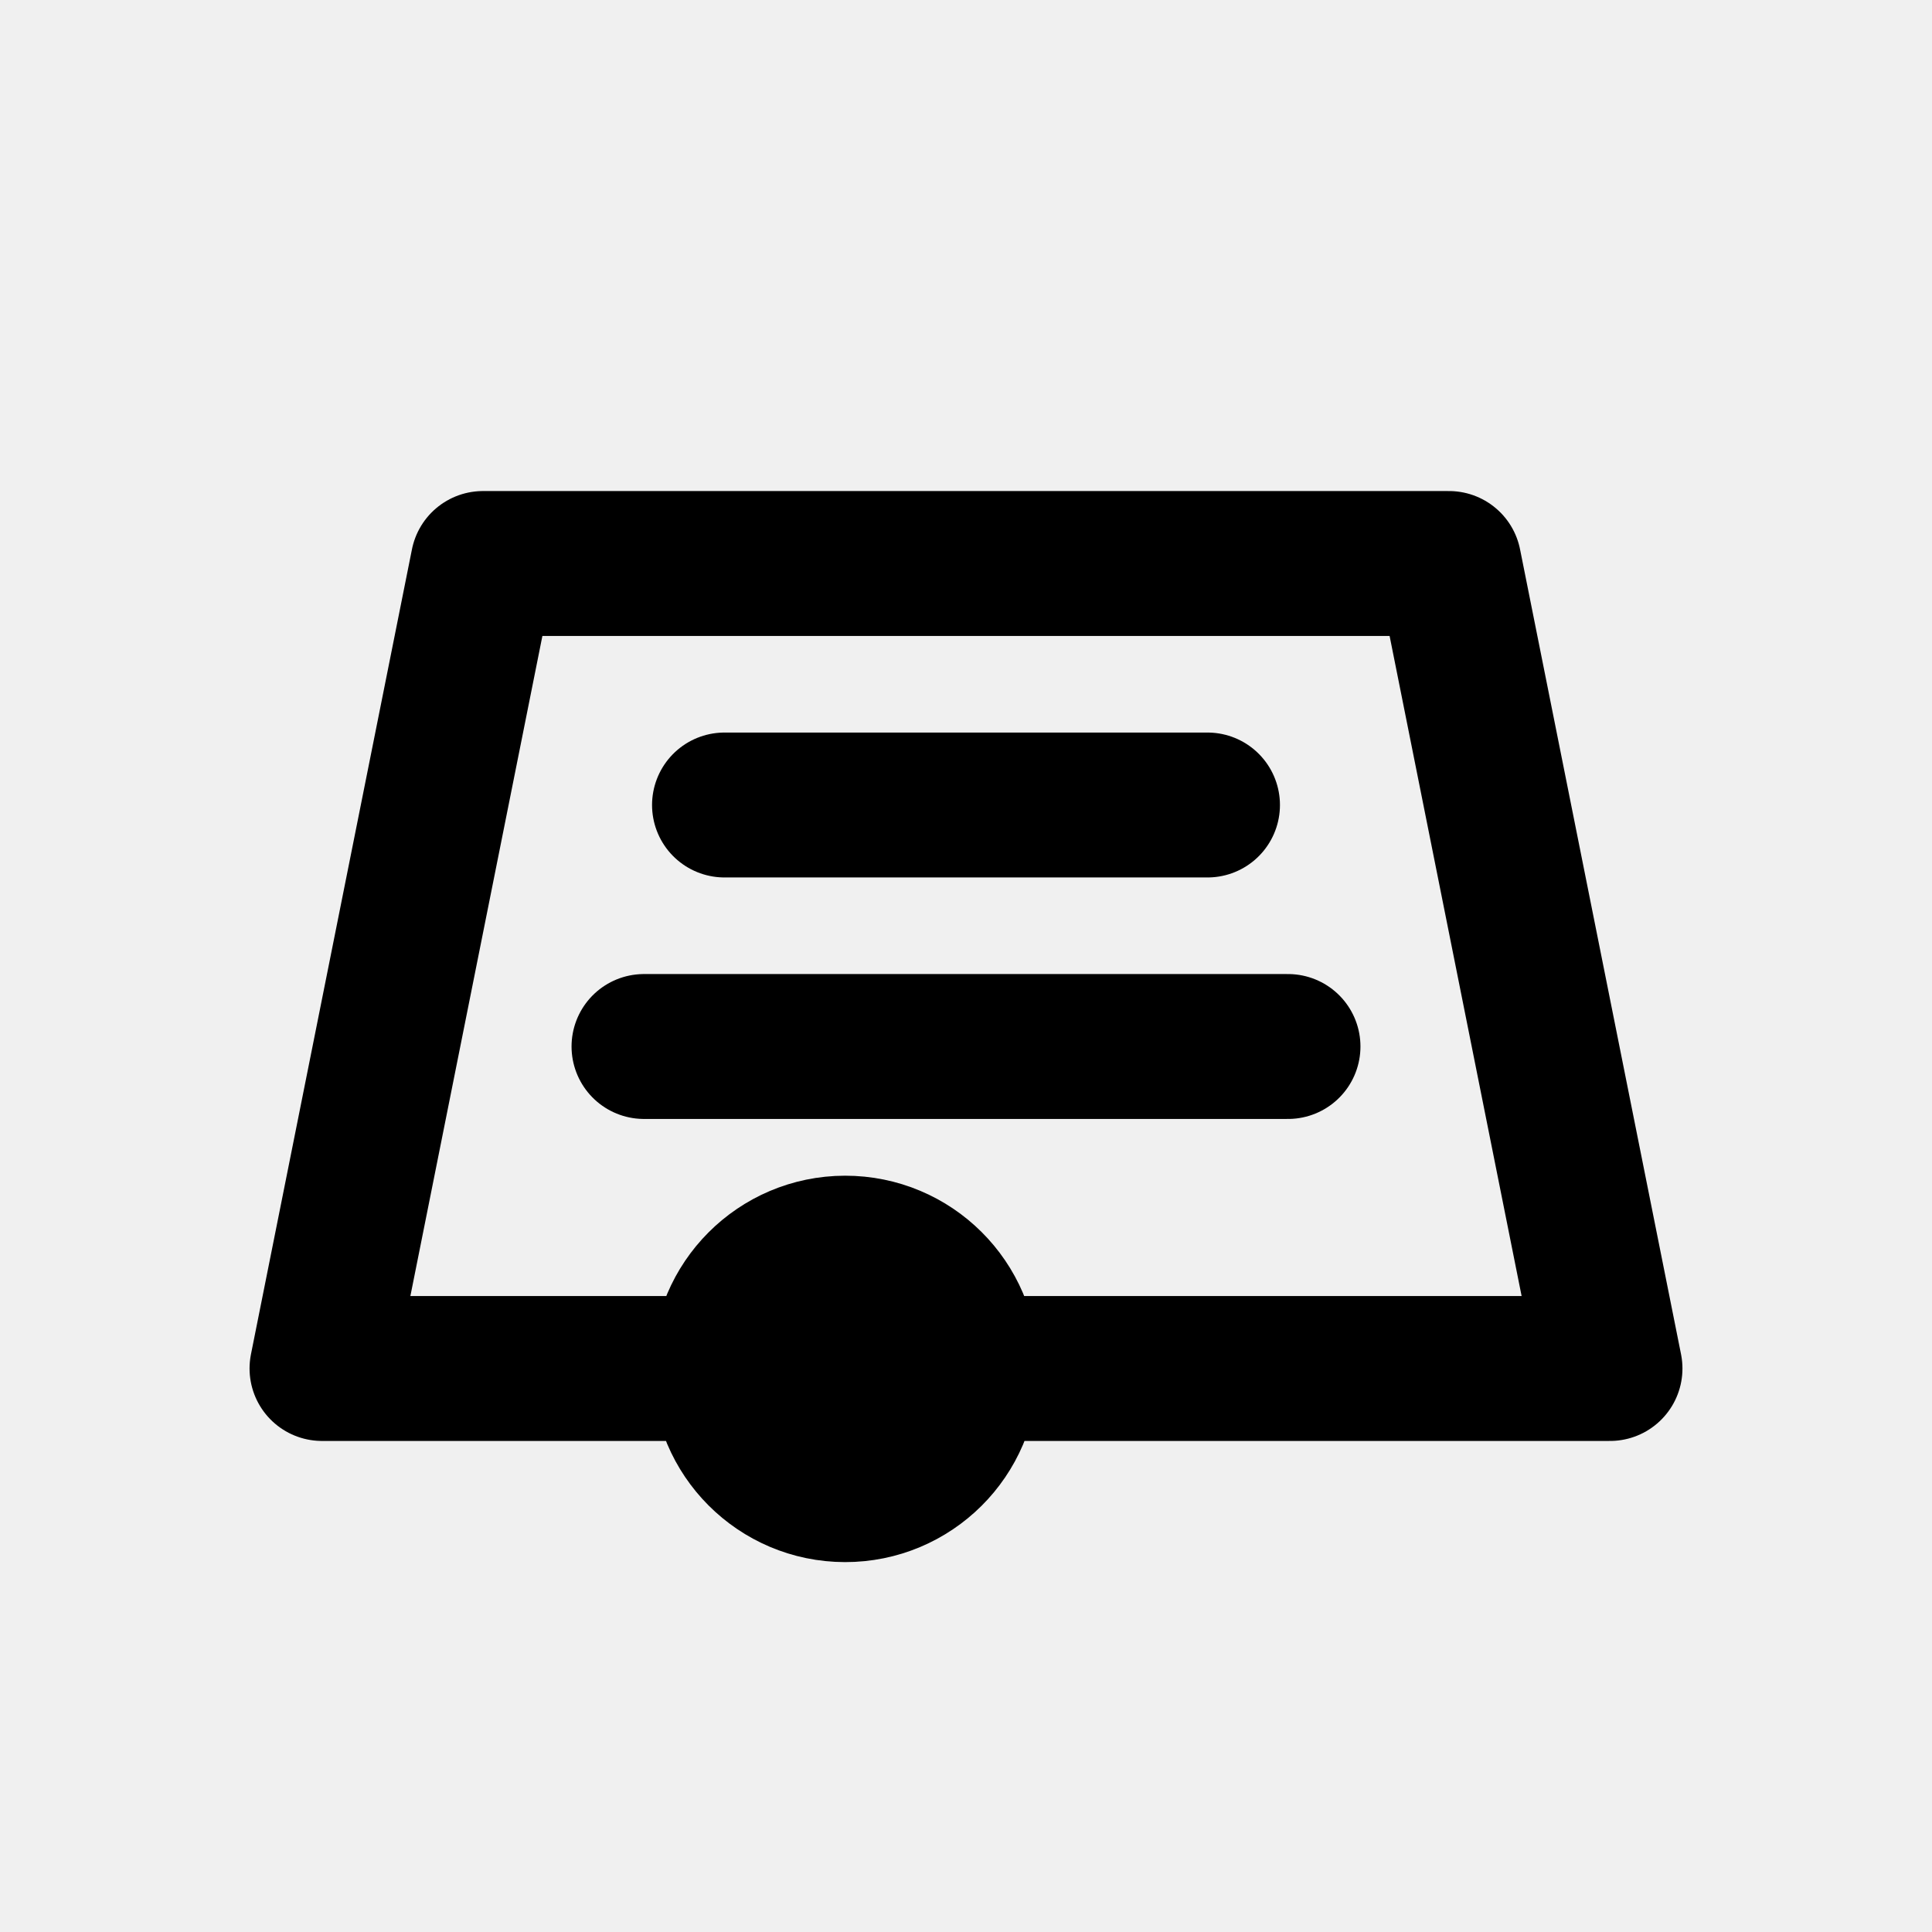
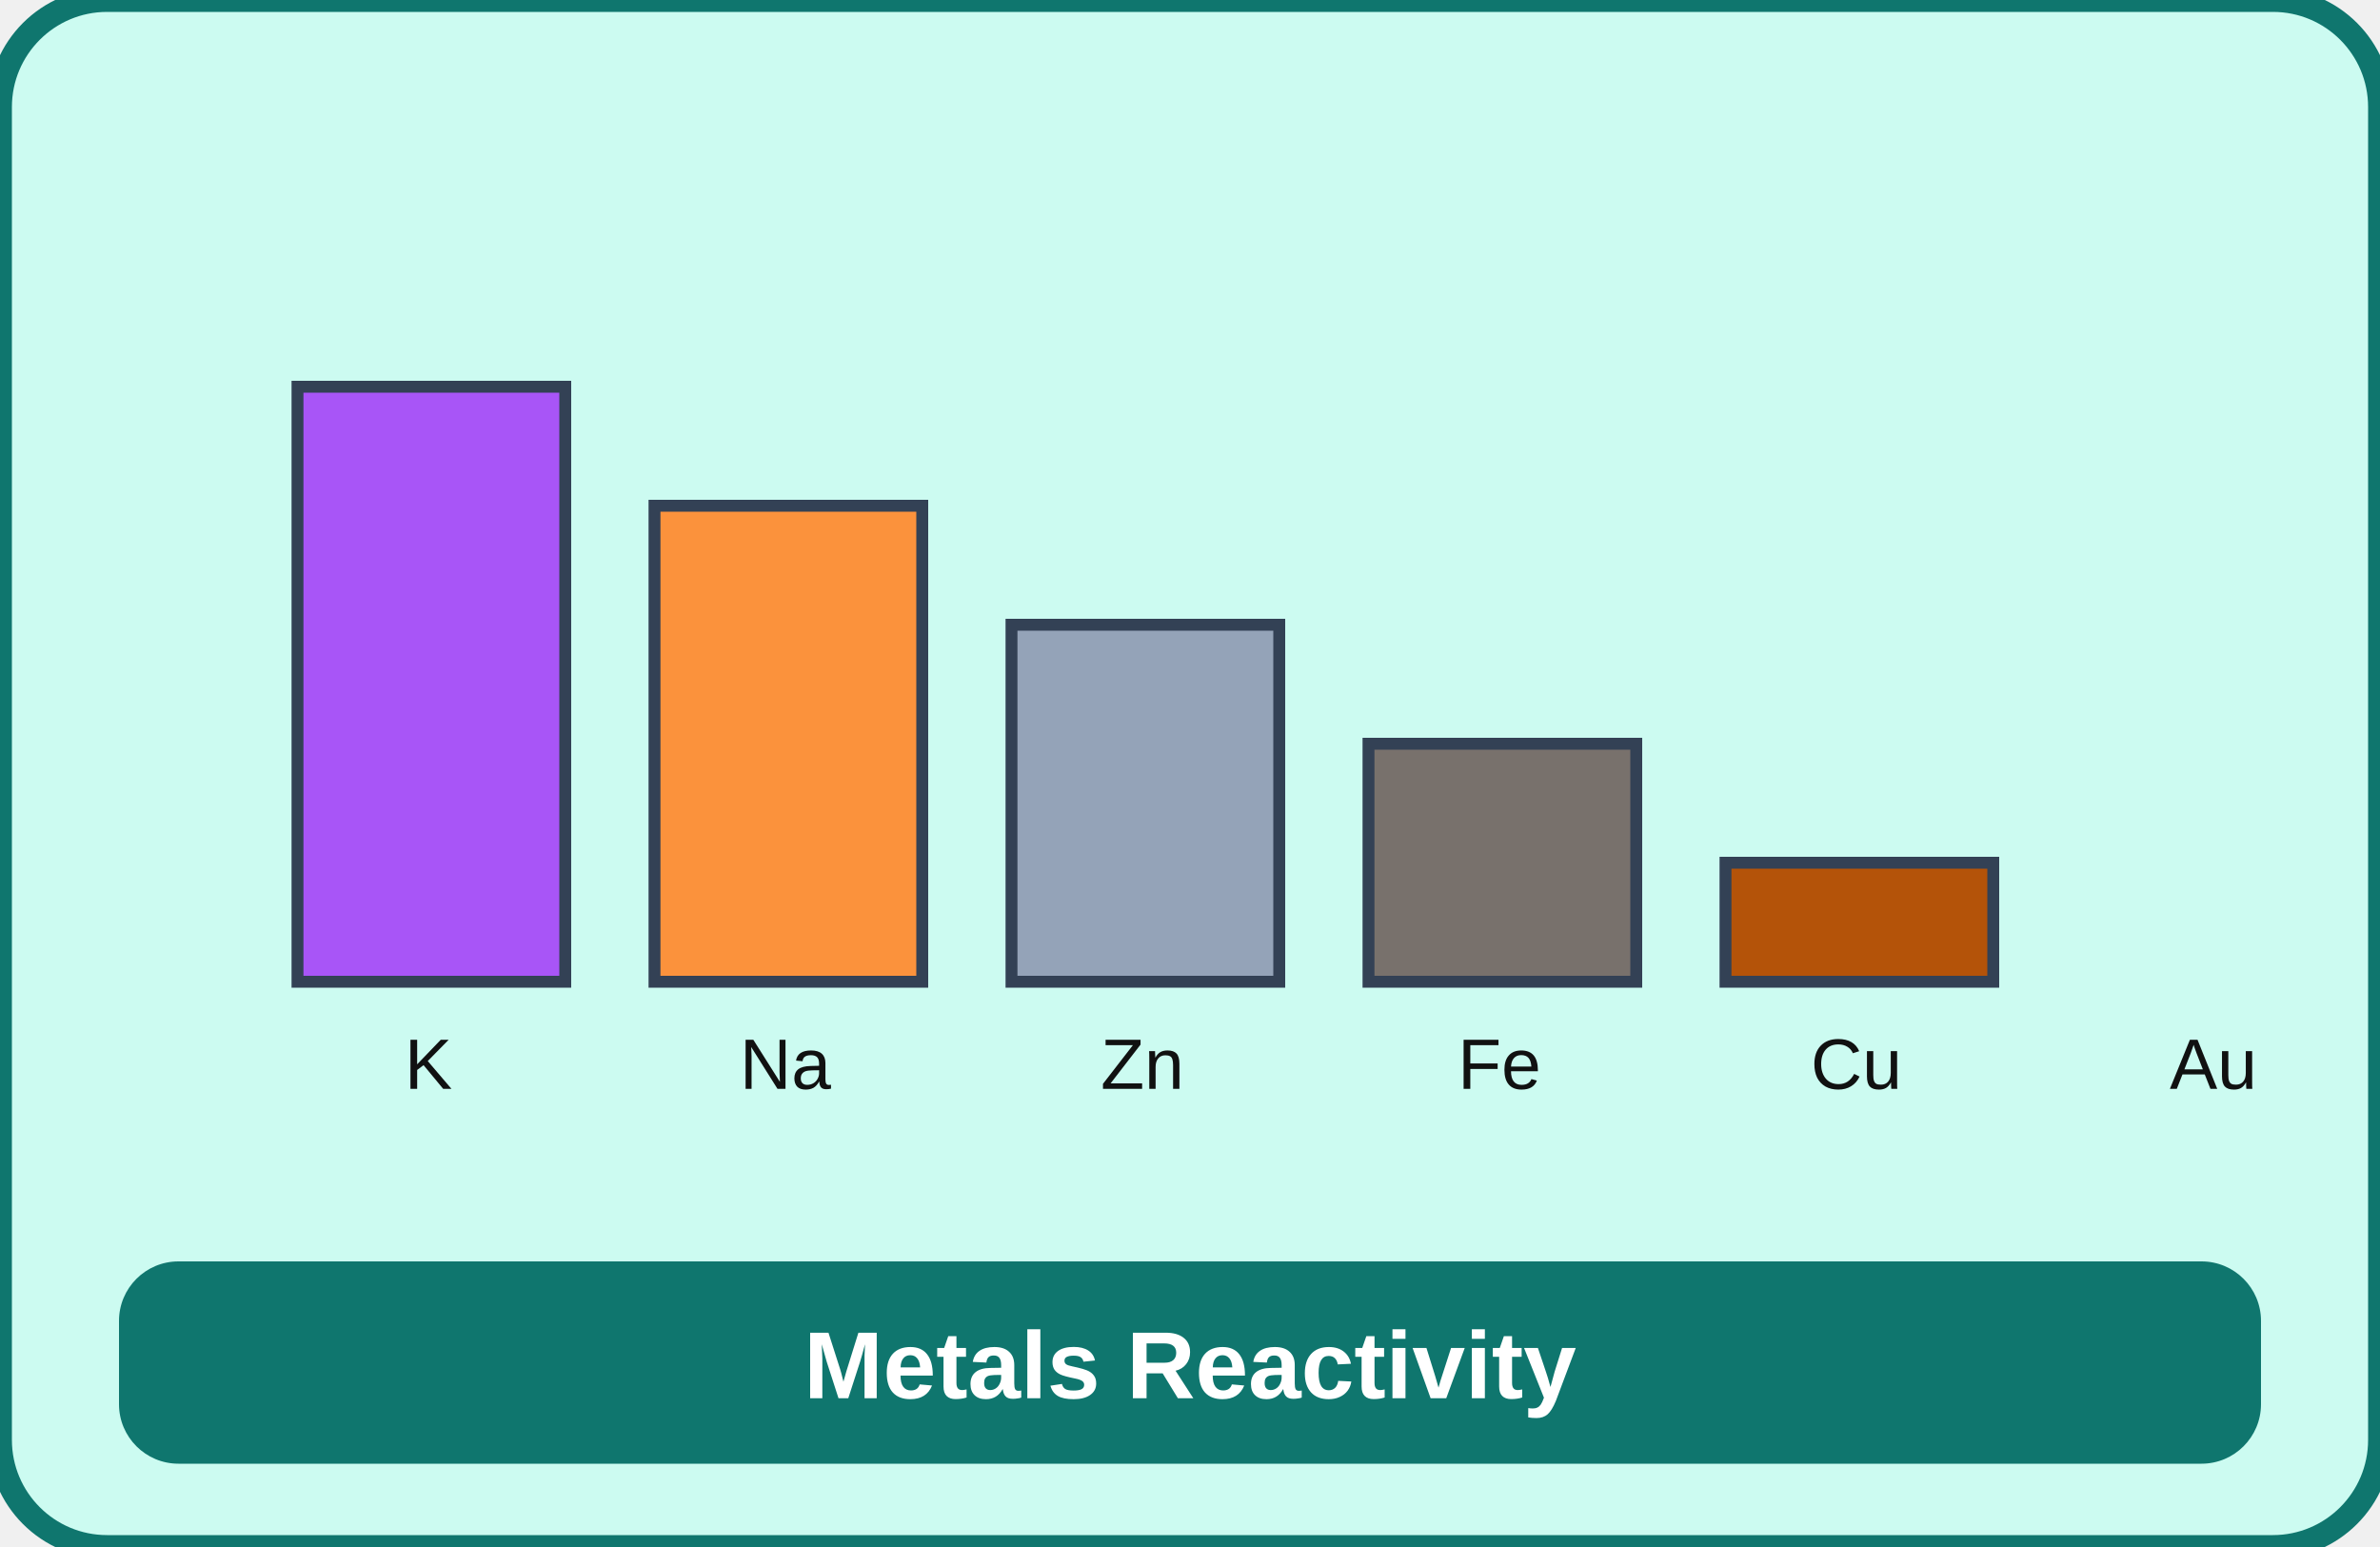
- <svg xmlns="http://www.w3.org/2000/svg" viewBox="0 0 24 24" fill="none" stroke="currentColor" stroke-width="1.8" stroke-linecap="round" stroke-linejoin="round">
-   <path d="M4 17h16l-2-10H6zM8 13h8M9 10h6M12 17a1.5 1.5 0 1 0 0 .01" />
+ <svg xmlns="http://www.w3.org/2000/svg" viewBox="0 0 400 260" width="400" height="260">
+   <rect width="400" height="260" rx="18" fill="#ccfbf1" stroke="#0f766e" stroke-width="4" />
+   <g transform="translate(0,15)">
+     <rect x="50" y="50" width="45" height="100" fill="#a855f7" stroke="#334155" stroke-width="2" />
+     <text x="72" y="168" font-family="Arial,sans-serif" font-size="12" fill="#111" text-anchor="middle" font-weight="normal">K</text>
+     <rect x="110" y="70" width="45" height="80" fill="#fb923c" stroke="#334155" stroke-width="2" />
+     <text x="132" y="168" font-family="Arial,sans-serif" font-size="12" fill="#111" text-anchor="middle" font-weight="normal">Na</text>
+     <rect x="170" y="90" width="45" height="60" fill="#94a3b8" stroke="#334155" stroke-width="2" />
+     <text x="192" y="168" font-family="Arial,sans-serif" font-size="12" fill="#111" text-anchor="middle" font-weight="normal">Zn</text>
+     <rect x="230" y="110" width="45" height="40" fill="#78716c" stroke="#334155" stroke-width="2" />
+     <text x="252" y="168" font-family="Arial,sans-serif" font-size="12" fill="#111" text-anchor="middle" font-weight="normal">Fe</text>
+     <rect x="290" y="130" width="45" height="20" fill="#b45309" stroke="#334155" stroke-width="2" />
+     <text x="312" y="168" font-family="Arial,sans-serif" font-size="12" fill="#111" text-anchor="middle" font-weight="normal">Cu</text>
+     <rect x="350" y="150" width="45" height="0" fill="#fbbf24" stroke="#334155" stroke-width="2" />
+     <text x="372" y="168" font-family="Arial,sans-serif" font-size="12" fill="#111" text-anchor="middle" font-weight="normal">Au</text>
+   </g>
+   <rect x="20" y="212" width="360" height="34" rx="10" fill="#0f766e" />
+   <text x="200" y="235" font-family="Arial,sans-serif" font-size="16" fill="#fff" text-anchor="middle" font-weight="bold">Metals Reactivity</text>
</svg>
